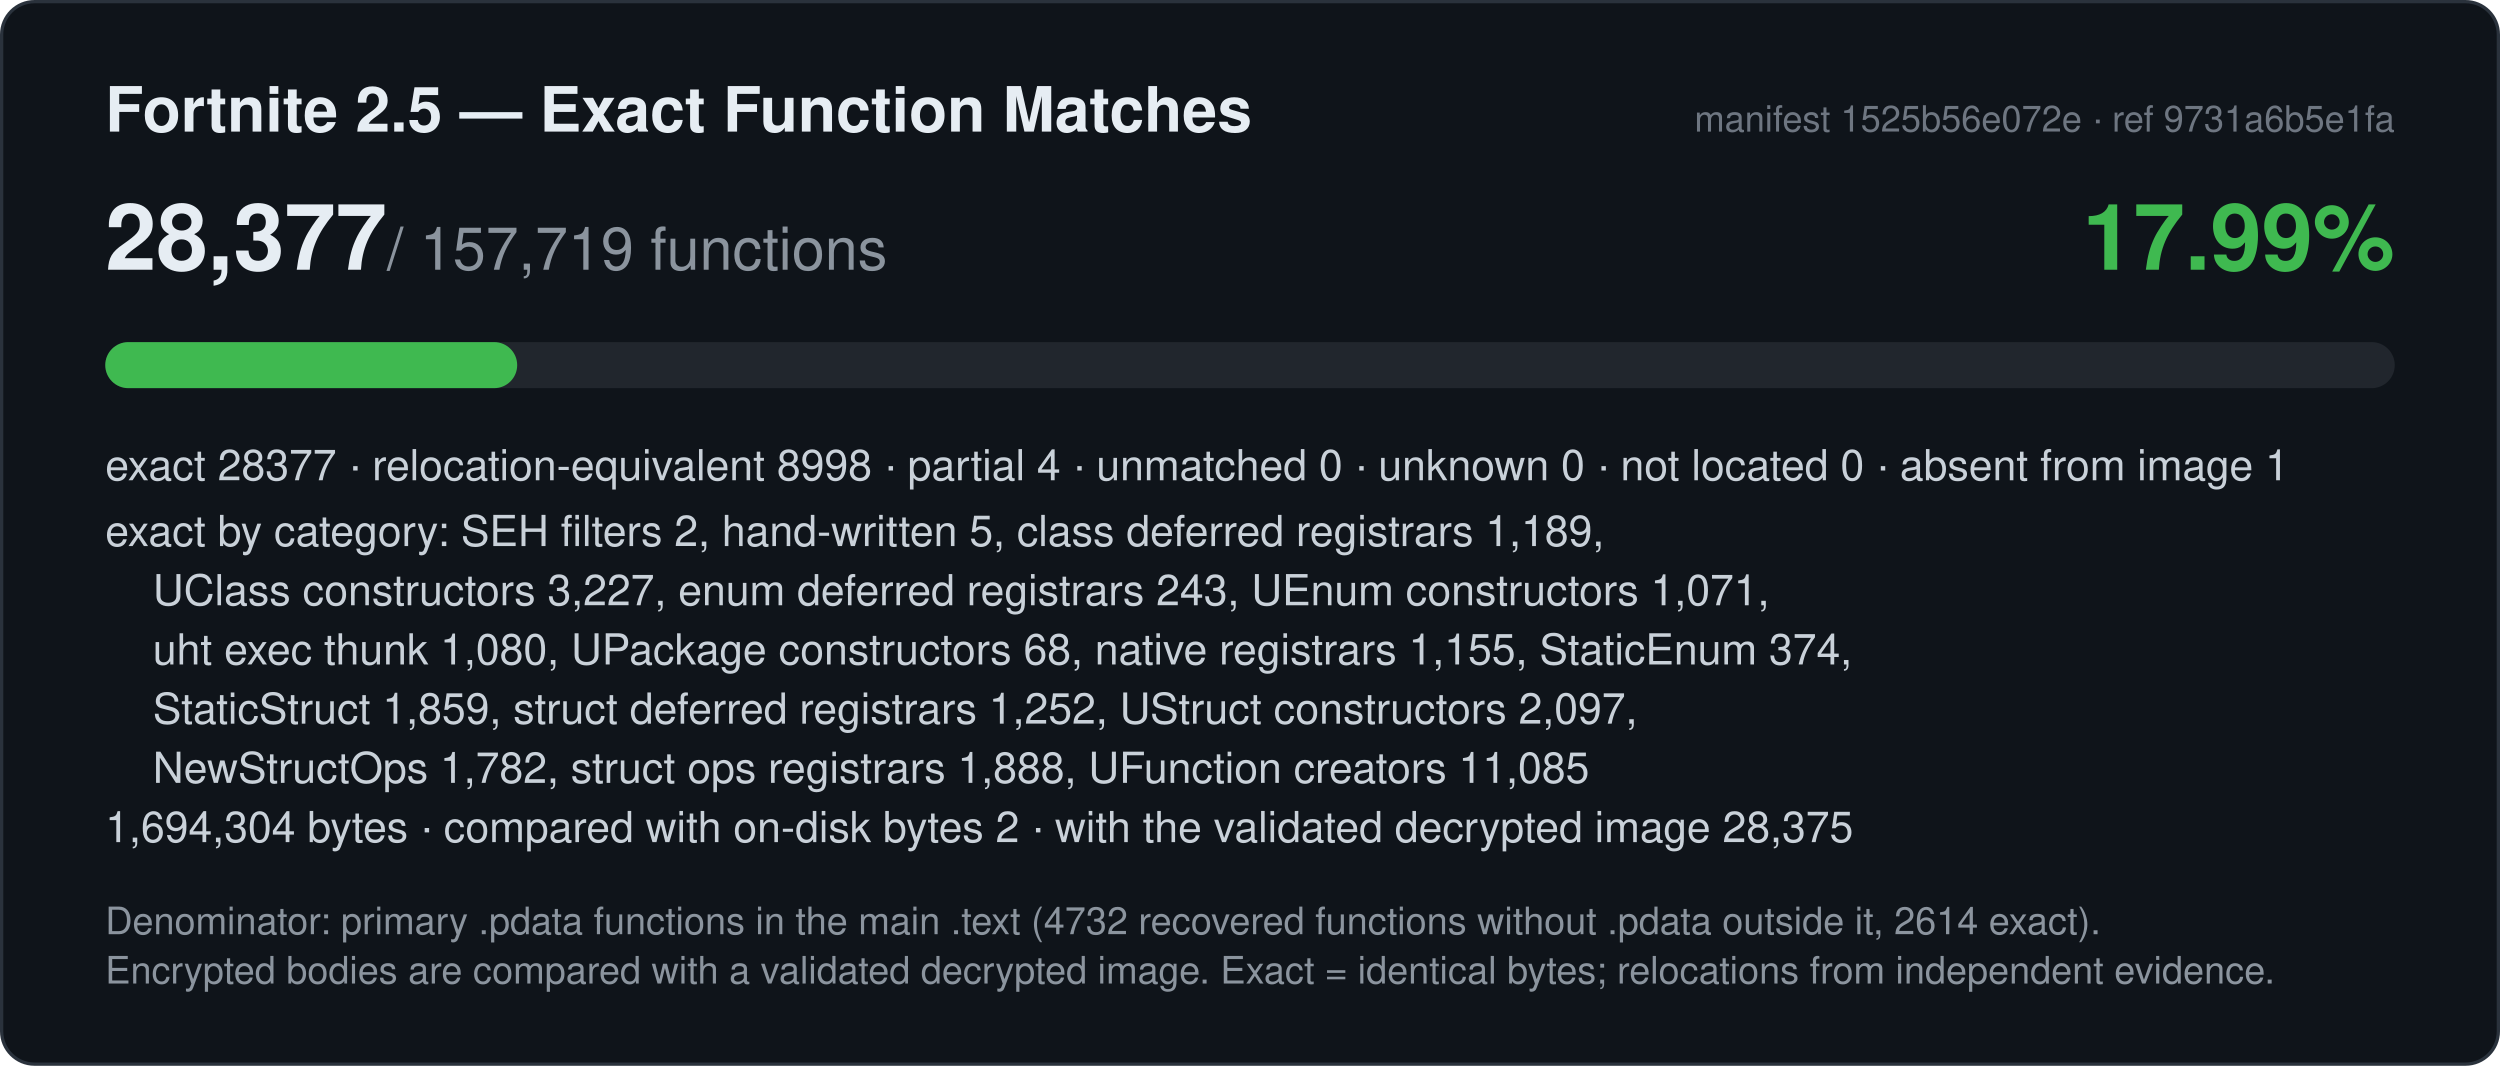
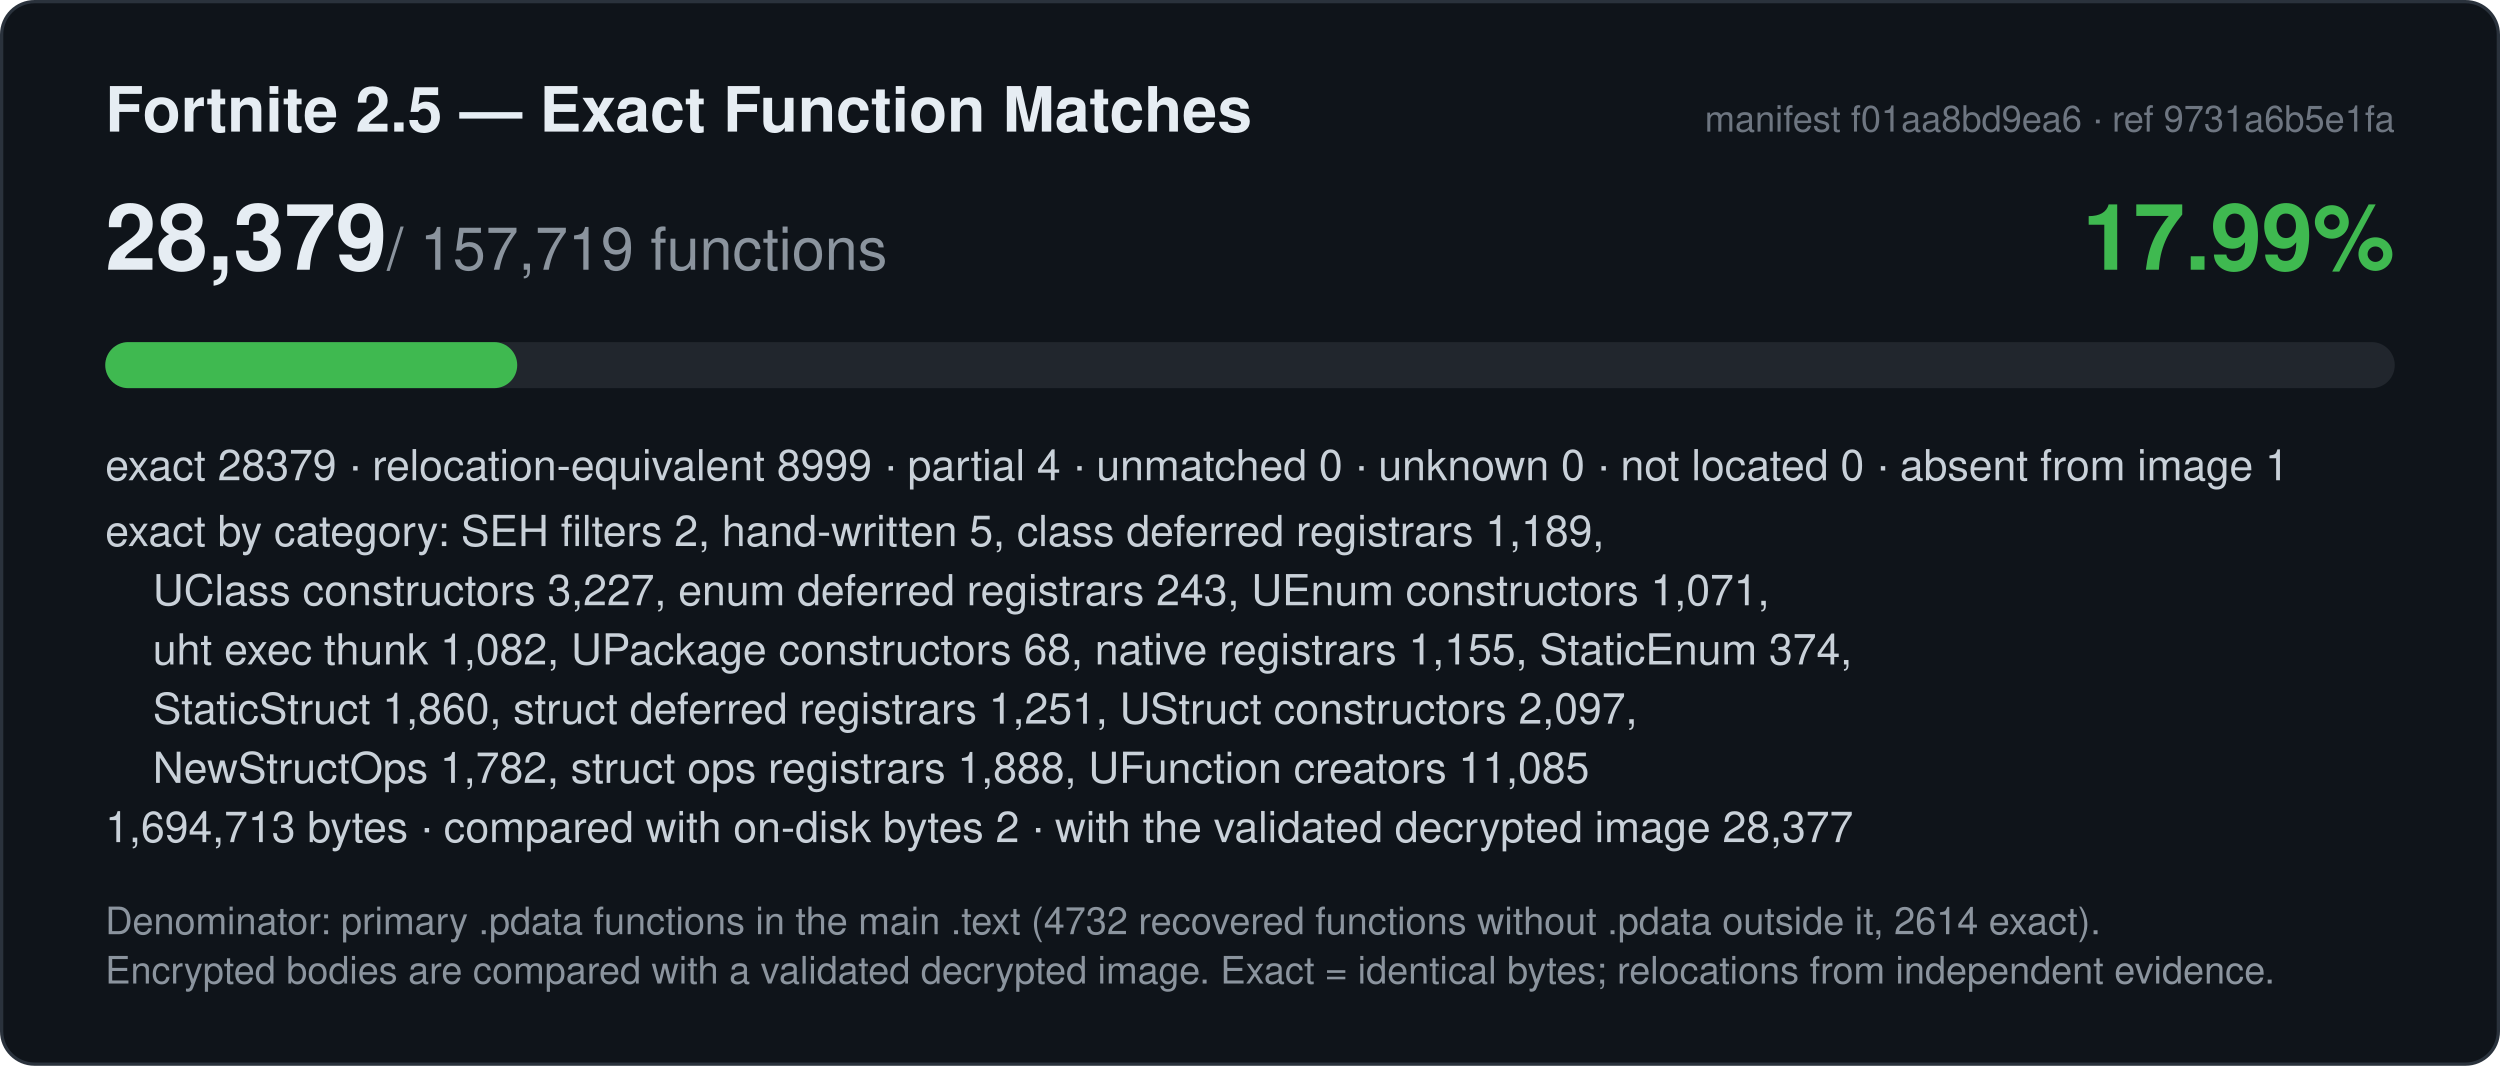
<svg xmlns="http://www.w3.org/2000/svg" width="760" height="324" viewBox="0 0 760 324" role="img" aria-labelledby="t d">
  <rect x="0.5" y="0.5" width="759" height="323" rx="10" fill="#0f141a" stroke="#2a323c" />
  <text x="32" y="40" font-family="Segoe UI, -apple-system, Helvetica, Arial, sans-serif" font-size="19" font-weight="600" fill="#e6edf3">Fortnite 2.5 — Exact Function Matches</text>
-   <text x="32" y="82" font-family="Segoe UI, -apple-system, Helvetica, Arial, sans-serif" font-size="28" font-weight="700" fill="#e6edf3">28,377<tspan font-size="18" font-weight="400" fill="#8b949e"> / 157,719 functions</tspan>
+   <text x="32" y="82" font-family="Segoe UI, -apple-system, Helvetica, Arial, sans-serif" font-size="28" font-weight="700" fill="#e6edf3">28,379<tspan font-size="18" font-weight="400" fill="#8b949e"> / 157,719 functions</tspan>
  </text>
  <text x="728" y="82" text-anchor="end" font-family="Segoe UI, -apple-system, Helvetica, Arial, sans-serif" font-size="28" font-weight="700" fill="#3fb950">17.99%</text>
  <rect x="32" y="104" width="696" height="14" rx="7" fill="#21262d" />
-   <rect x="32" y="104" width="125.225" height="14" rx="7.000" fill="#3fb950" />
-   <text x="32" y="146" font-family="Segoe UI, -apple-system, Helvetica, Arial, sans-serif" font-size="13" fill="#c9d1d9">exact 28377 · relocation-equivalent 8998 · partial 4 · unmatched 0 · unknown 0 · not located 0 · absent from image 1</text>
+   <rect x="32" y="104" width="125.234" height="14" rx="7.000" fill="#3fb950" />
+   <text x="32" y="146" font-family="Segoe UI, -apple-system, Helvetica, Arial, sans-serif" font-size="13" fill="#c9d1d9">exact 28379 · relocation-equivalent 8999 · partial 4 · unmatched 0 · unknown 0 · not located 0 · absent from image 1</text>
  <text x="32" y="166" font-family="Segoe UI, -apple-system, Helvetica, Arial, sans-serif" font-size="13" fill="#c9d1d9" xml:space="preserve">exact by category: SEH filters 2, hand-written 5, class deferred registrars 1,189,</text>
  <text x="32" y="184" font-family="Segoe UI, -apple-system, Helvetica, Arial, sans-serif" font-size="13" fill="#c9d1d9" xml:space="preserve">    UClass constructors 3,227, enum deferred registrars 243, UEnum constructors 1,071,</text>
-   <text x="32" y="202" font-family="Segoe UI, -apple-system, Helvetica, Arial, sans-serif" font-size="13" fill="#c9d1d9" xml:space="preserve">    uht exec thunk 1,080, UPackage constructors 68, native registrars 1,155, StaticEnum 374,</text>
-   <text x="32" y="220" font-family="Segoe UI, -apple-system, Helvetica, Arial, sans-serif" font-size="13" fill="#c9d1d9" xml:space="preserve">    StaticStruct 1,859, struct deferred registrars 1,252, UStruct constructors 2,097,</text>
+   <text x="32" y="202" font-family="Segoe UI, -apple-system, Helvetica, Arial, sans-serif" font-size="13" fill="#c9d1d9" xml:space="preserve">    uht exec thunk 1,082, UPackage constructors 68, native registrars 1,155, StaticEnum 374,</text>
+   <text x="32" y="220" font-family="Segoe UI, -apple-system, Helvetica, Arial, sans-serif" font-size="13" fill="#c9d1d9" xml:space="preserve">    StaticStruct 1,860, struct deferred registrars 1,251, UStruct constructors 2,097,</text>
  <text x="32" y="238" font-family="Segoe UI, -apple-system, Helvetica, Arial, sans-serif" font-size="13" fill="#c9d1d9" xml:space="preserve">    NewStructOps 1,782, struct ops registrars 1,888, UFunction creators 11,085</text>
-   <text x="32" y="256" font-family="Segoe UI, -apple-system, Helvetica, Arial, sans-serif" font-size="13" fill="#c9d1d9">1,694,304 bytes · compared with on-disk bytes 2 · with the validated decrypted image 28,375</text>
+   <text x="32" y="256" font-family="Segoe UI, -apple-system, Helvetica, Arial, sans-serif" font-size="13" fill="#c9d1d9">1,694,713 bytes · compared with on-disk bytes 2 · with the validated decrypted image 28,377</text>
  <text x="32" y="284" font-family="Segoe UI, -apple-system, Helvetica, Arial, sans-serif" font-size="11.5" fill="#8b949e">Denominator: primary .pdata functions in the main .text (4732 recovered functions without .pdata outside it, 2614 exact).</text>
  <text x="32" y="299" font-family="Segoe UI, -apple-system, Helvetica, Arial, sans-serif" font-size="11.5" fill="#8b949e">Encrypted bodies are compared with a validated decrypted image. Exact = identical bytes; relocations from independent evidence.</text>
-   <text x="728" y="40" text-anchor="end" font-family="Segoe UI, -apple-system, Helvetica, Arial, sans-serif" font-size="11" fill="#6e7681">manifest 1525b56e072e · ref 9731a6b5e1fa</text>
+   <text x="728" y="40" text-anchor="end" font-family="Segoe UI, -apple-system, Helvetica, Arial, sans-serif" font-size="11" fill="#6e7681">manifest f01aa8bd9ea6 · ref 9731a6b5e1fa</text>
</svg>
